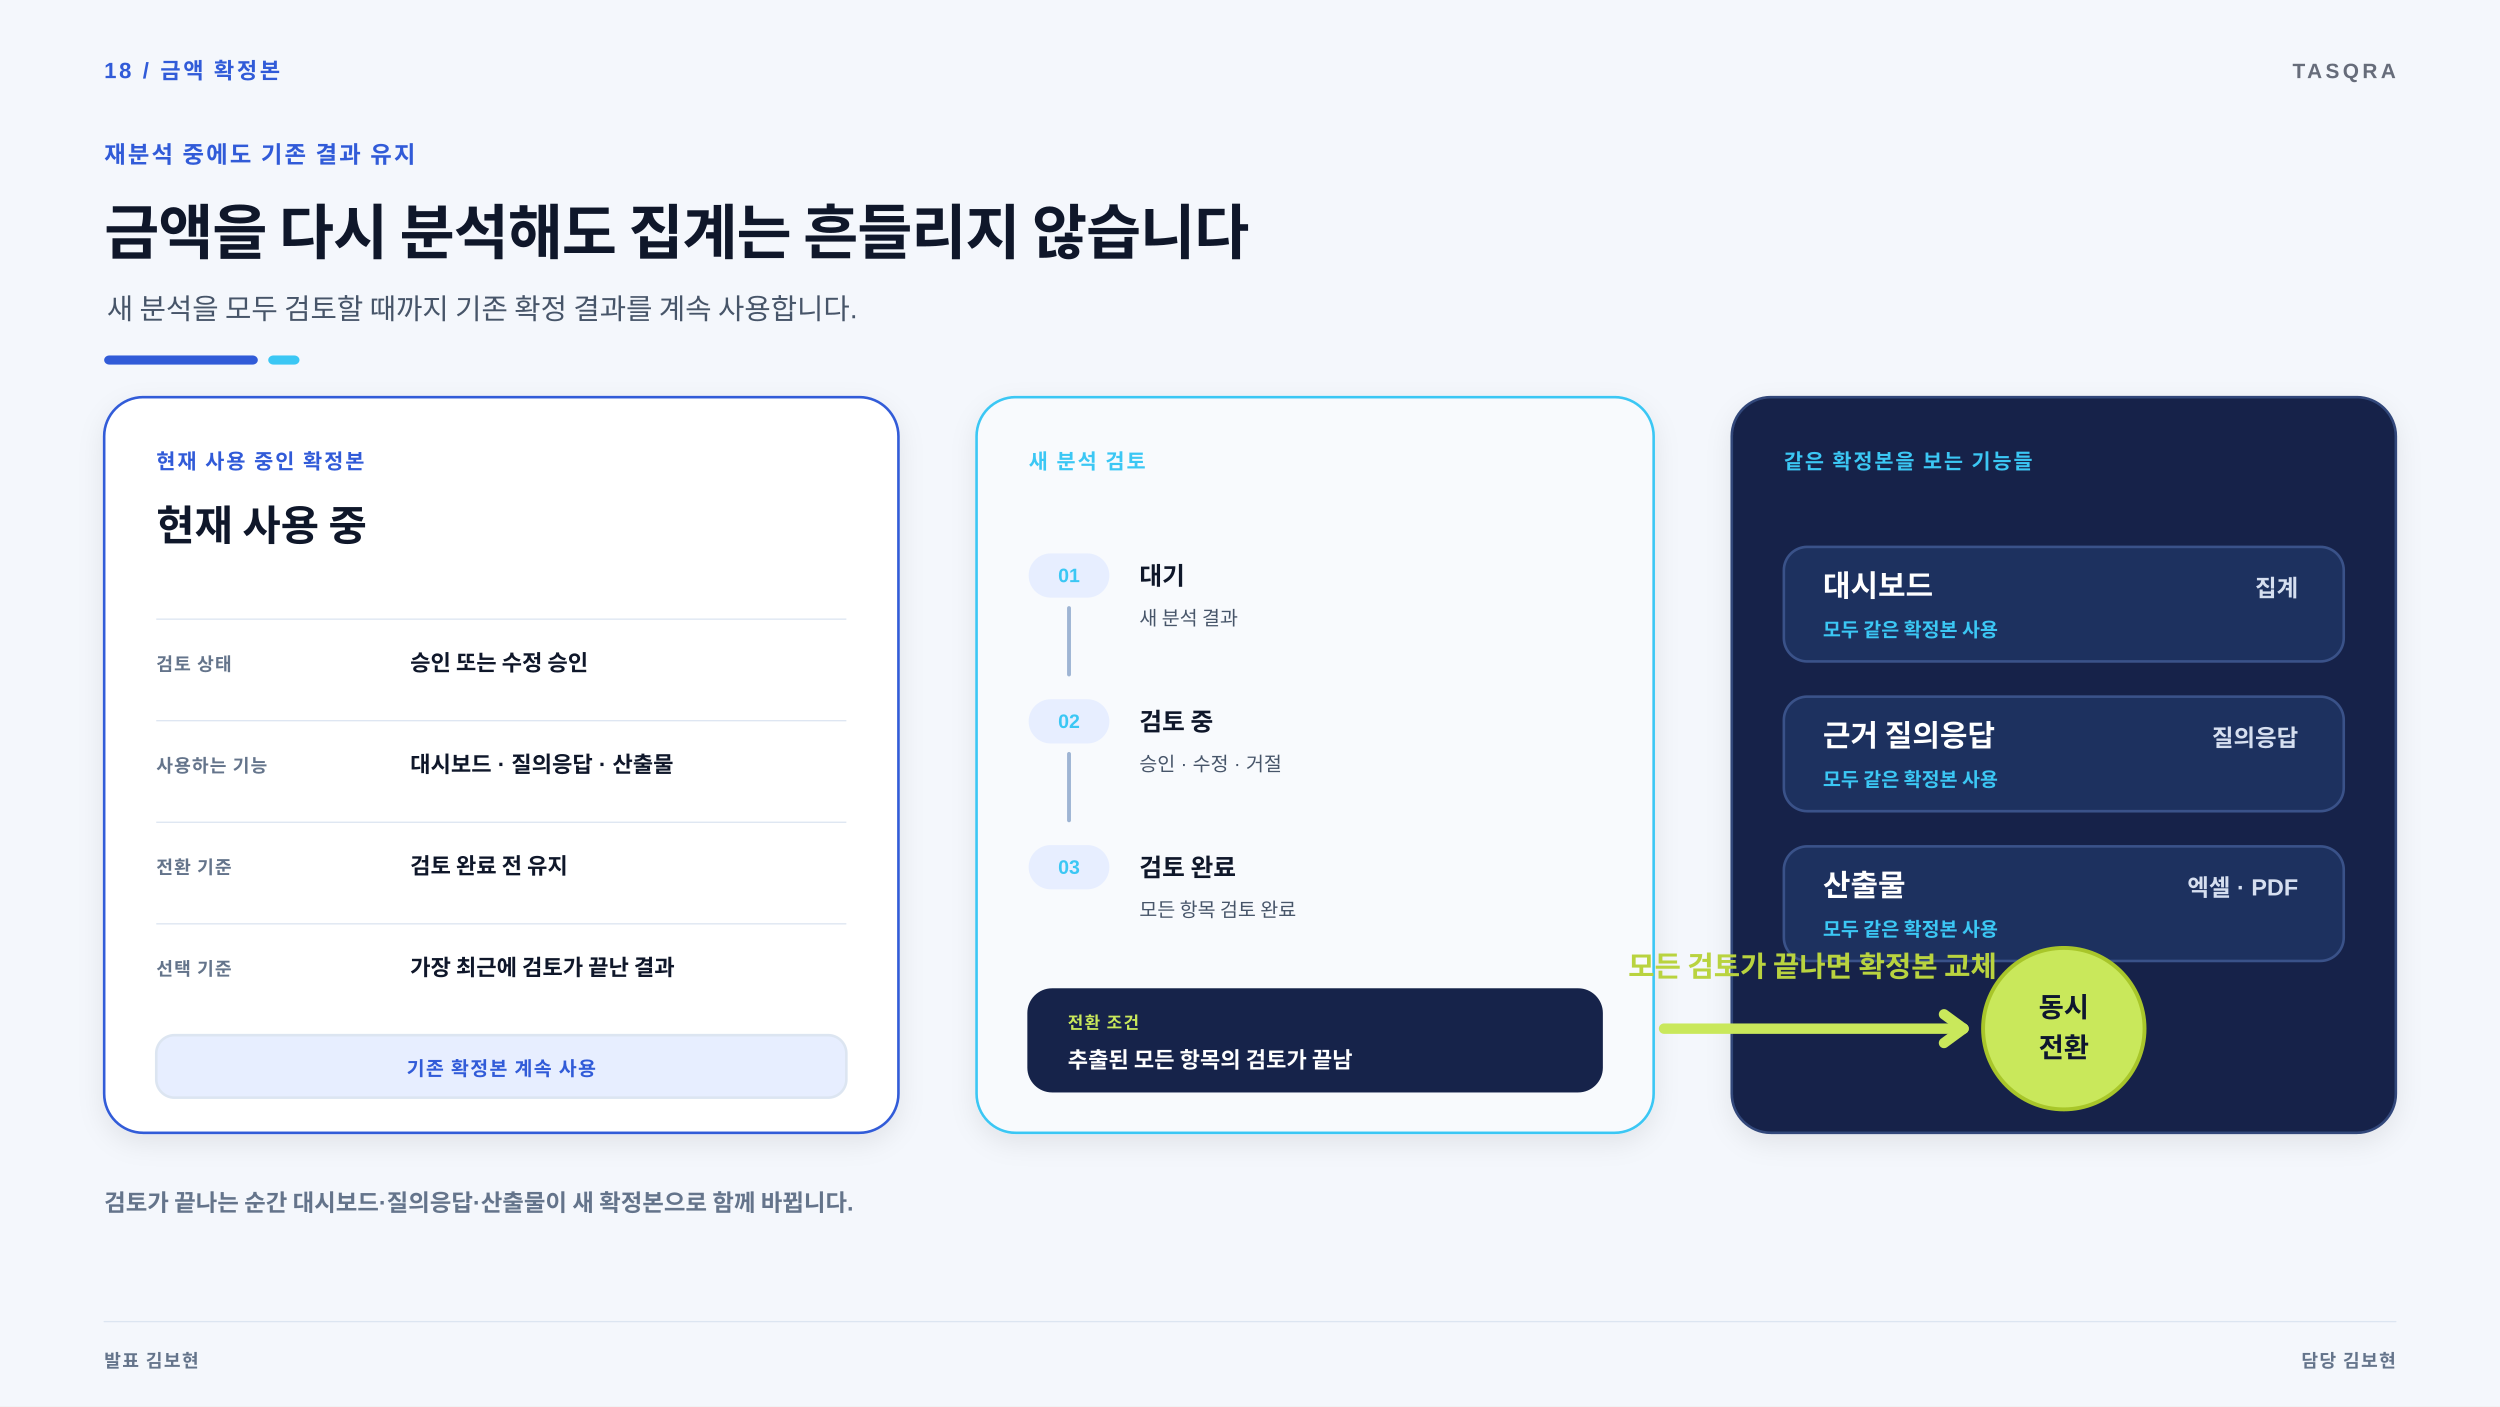
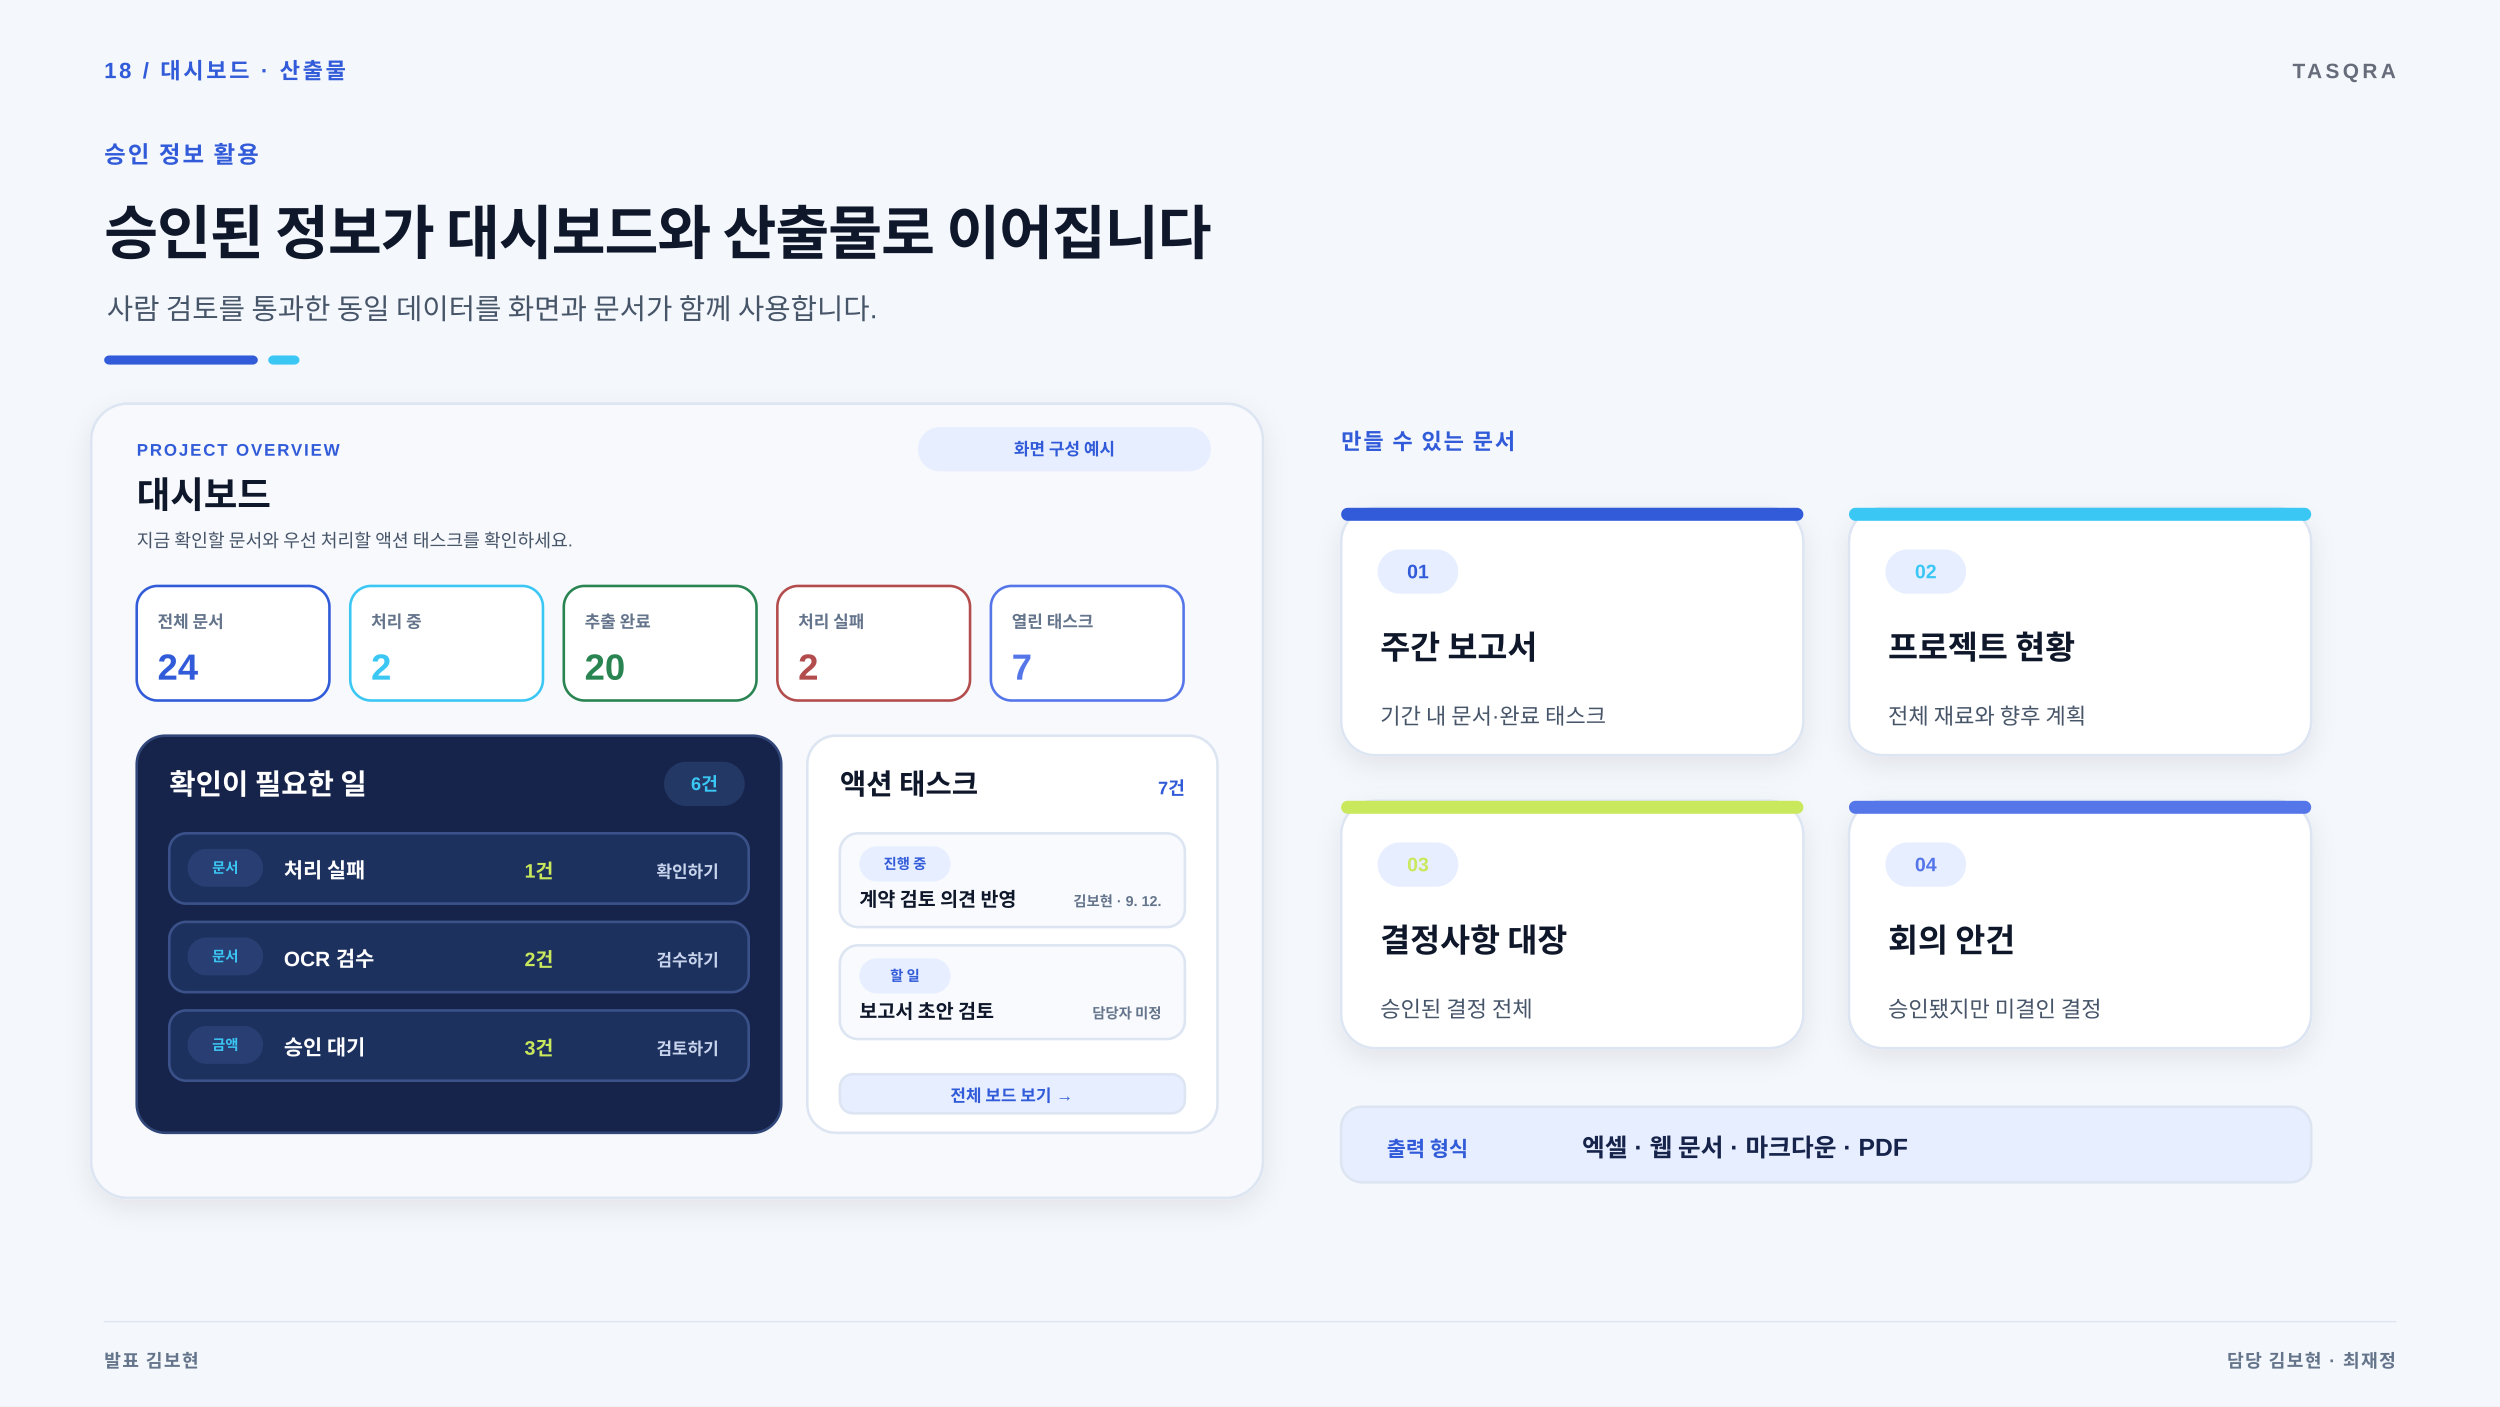
<svg xmlns="http://www.w3.org/2000/svg" width="1920" height="1080" viewBox="0 0 1920 1080">
  <defs>
    <style>@font-face{font-family:NotoKR;src:url("../../포트폴리오/NotoSansKR.ttf") format("truetype");} text{font-family:NotoKR,Arial,sans-serif;}</style>
    <filter id="shadow" x="-20%" y="-20%" width="140%" height="140%">
      <feDropShadow dx="0" dy="12" stdDeviation="16" flood-color="#0E162F" flood-opacity="0.11" />
    </filter>
    <filter id="softShadow" x="-20%" y="-20%" width="140%" height="140%">
      <feDropShadow dx="0" dy="7" stdDeviation="10" flood-color="#0E162F" flood-opacity="0.08" />
    </filter>
  </defs>
  <rect x="0" y="0" width="1920" height="1080" rx="0" fill="#F4F7FC" stroke="none" stroke-width="0" opacity="1" />
-   <text x="80" y="60" font-family="NotoKR, Arial, sans-serif" font-size="17" font-weight="800" font-style="normal" fill="#315BD8" text-anchor="start" letter-spacing="2" opacity="1">18  /  금액 확정본</text>
+   <text x="80" y="60" font-family="NotoKR, Arial, sans-serif" font-size="17" font-weight="800" font-style="normal" fill="#315BD8" text-anchor="start" letter-spacing="2" opacity="1">18  /  대시보드 · 산출물</text>
  <text x="1840" y="60" font-family="NotoKR, Arial, sans-serif" font-size="16" font-weight="800" font-style="normal" fill="#0F172A" text-anchor="end" letter-spacing="2.6" opacity="0.62">TASQRA</text>
  <line x1="80" y1="1015" x2="1840" y2="1015" stroke="#DCE5F1" stroke-width="1" stroke-linecap="round" opacity="1" />
  <text x="80" y="1050" font-family="NotoKR, Arial, sans-serif" font-size="14" font-weight="700" font-style="normal" fill="#64748B" text-anchor="start" letter-spacing="1" opacity="1">발표  김보현</text>
-   <text x="1840" y="1050" font-family="NotoKR, Arial, sans-serif" font-size="14" font-weight="700" font-style="normal" fill="#64748B" text-anchor="end" letter-spacing="1" opacity="1">담당  김보현</text>
-   <text x="80" y="125" font-family="NotoKR, Arial, sans-serif" font-size="18" font-weight="800" font-style="normal" fill="#315BD8" text-anchor="start" letter-spacing="1.6" opacity="1">재분석 중에도 기존 결과 유지</text>
-   <text x="80" y="195" font-family="NotoKR, Arial, sans-serif" font-size="46" font-weight="800" font-style="normal" fill="#0F172A" text-anchor="start" letter-spacing="-0.8" opacity="1">금액을 다시 분석해도 집계는 흔들리지 않습니다</text>
-   <text x="82" y="245" font-family="NotoKR, Arial, sans-serif" font-size="22" font-weight="500" font-style="normal" fill="#475569" text-anchor="start" letter-spacing="0" opacity="1">새 분석을 모두 검토할 때까지 기존 확정 결과를 계속 사용합니다.</text>
+   <text x="1840" y="1050" font-family="NotoKR, Arial, sans-serif" font-size="14" font-weight="700" font-style="normal" fill="#64748B" text-anchor="end" letter-spacing="1" opacity="1">담당  김보현 · 최재정</text>
+   <text x="80" y="125" font-family="NotoKR, Arial, sans-serif" font-size="18" font-weight="800" font-style="normal" fill="#315BD8" text-anchor="start" letter-spacing="1.6" opacity="1">승인 정보 활용</text>
+   <text x="80" y="195" font-family="NotoKR, Arial, sans-serif" font-size="45" font-weight="800" font-style="normal" fill="#0F172A" text-anchor="start" letter-spacing="-0.8" opacity="1">승인된 정보가 대시보드와 산출물로 이어집니다</text>
+   <text x="82" y="245" font-family="NotoKR, Arial, sans-serif" font-size="22" font-weight="500" font-style="normal" fill="#475569" text-anchor="start" letter-spacing="0" opacity="1">사람 검토를 통과한 동일 데이터를 화면과 문서가 함께 사용합니다.</text>
  <rect x="80" y="273" width="118" height="7" rx="4" fill="#315BD8" stroke="none" stroke-width="0" opacity="1" />
  <rect x="206" y="273" width="24" height="7" rx="4" fill="#3BC7F4" stroke="none" stroke-width="0" opacity="1" />
-   <rect x="80" y="305" width="610" height="565" rx="30" fill="#FFFFFF" stroke="#315BD8" stroke-width="2" opacity="1" filter="url(#softShadow)" />
-   <text x="120" y="360" font-family="NotoKR, Arial, sans-serif" font-size="16" font-weight="800" font-style="normal" fill="#315BD8" text-anchor="start" letter-spacing="1.5" opacity="1">현재 사용 중인 확정본</text>
-   <text x="120" y="415" font-family="NotoKR, Arial, sans-serif" font-size="32" font-weight="800" font-style="normal" fill="#0F172A" text-anchor="start" letter-spacing="0" opacity="1">현재 사용 중</text>
-   <rect x="120" y="475" width="530" height="1" rx="0" fill="#DCE5F1" stroke="none" stroke-width="0" opacity="1" />
-   <text x="120" y="515" font-family="NotoKR, Arial, sans-serif" font-size="14" font-weight="800" font-style="normal" fill="#64748B" text-anchor="start" letter-spacing="0.8" opacity="1">검토 상태</text>
-   <text x="315" y="515" font-family="NotoKR, Arial, sans-serif" font-size="17" font-weight="700" font-style="normal" fill="#0F172A" text-anchor="start" letter-spacing="0" opacity="1">승인 또는 수정 승인</text>
-   <rect x="120" y="553" width="530" height="1" rx="0" fill="#DCE5F1" stroke="none" stroke-width="0" opacity="1" />
-   <text x="120" y="593" font-family="NotoKR, Arial, sans-serif" font-size="14" font-weight="800" font-style="normal" fill="#64748B" text-anchor="start" letter-spacing="0.8" opacity="1">사용하는 기능</text>
-   <text x="315" y="593" font-family="NotoKR, Arial, sans-serif" font-size="17" font-weight="700" font-style="normal" fill="#0F172A" text-anchor="start" letter-spacing="0" opacity="1">대시보드 · 질의응답 · 산출물</text>
-   <rect x="120" y="631" width="530" height="1" rx="0" fill="#DCE5F1" stroke="none" stroke-width="0" opacity="1" />
-   <text x="120" y="671" font-family="NotoKR, Arial, sans-serif" font-size="14" font-weight="800" font-style="normal" fill="#64748B" text-anchor="start" letter-spacing="0.8" opacity="1">전환 기준</text>
-   <text x="315" y="671" font-family="NotoKR, Arial, sans-serif" font-size="17" font-weight="700" font-style="normal" fill="#0F172A" text-anchor="start" letter-spacing="0" opacity="1">검토 완료 전 유지</text>
-   <rect x="120" y="709" width="530" height="1" rx="0" fill="#DCE5F1" stroke="none" stroke-width="0" opacity="1" />
-   <text x="120" y="749" font-family="NotoKR, Arial, sans-serif" font-size="14" font-weight="800" font-style="normal" fill="#64748B" text-anchor="start" letter-spacing="0.8" opacity="1">선택 기준</text>
-   <text x="315" y="749" font-family="NotoKR, Arial, sans-serif" font-size="17" font-weight="700" font-style="normal" fill="#0F172A" text-anchor="start" letter-spacing="0" opacity="1">가장 최근에 검토가 끝난 결과</text>
-   <rect x="120" y="795" width="530" height="48" rx="14" fill="#E7EEFF" stroke="#DCE5F1" stroke-width="2" opacity="1" />
-   <text x="385" y="826" font-family="NotoKR, Arial, sans-serif" font-size="15" font-weight="800" font-style="normal" fill="#315BD8" text-anchor="middle" letter-spacing="1.0" opacity="1">기존 확정본 계속 사용</text>
-   <rect x="750" y="305" width="520" height="565" rx="30" fill="#F8FAFD" stroke="#3BC7F4" stroke-width="2" opacity="1" filter="url(#softShadow)" />
-   <text x="790" y="360" font-family="NotoKR, Arial, sans-serif" font-size="16" font-weight="800" font-style="normal" fill="#3BC7F4" text-anchor="start" letter-spacing="1.5" opacity="1">새 분석 검토</text>
-   <rect x="790" y="425" width="62" height="34" rx="17.0" fill="#E7EEFF" stroke="none" stroke-width="0" opacity="1" />
-   <text x="821.0" y="447.1" font-family="NotoKR, Arial, sans-serif" font-size="15" font-weight="700" font-style="normal" fill="#3BC7F4" text-anchor="middle" letter-spacing="0" opacity="1">01</text>
-   <text x="875" y="449" font-family="NotoKR, Arial, sans-serif" font-size="19" font-weight="800" font-style="normal" fill="#0F172A" text-anchor="start" letter-spacing="0" opacity="1">대기</text>
-   <text x="875" y="480" font-family="NotoKR, Arial, sans-serif" font-size="15" font-weight="500" font-style="normal" fill="#475569" text-anchor="start" letter-spacing="0" opacity="1">새 분석 결과</text>
-   <line x1="821" y1="467" x2="821" y2="518" stroke="#9EB4D3" stroke-width="3" stroke-linecap="round" opacity="1" />
-   <rect x="790" y="537" width="62" height="34" rx="17.0" fill="#E7EEFF" stroke="none" stroke-width="0" opacity="1" />
-   <text x="821.0" y="559.1" font-family="NotoKR, Arial, sans-serif" font-size="15" font-weight="700" font-style="normal" fill="#3BC7F4" text-anchor="middle" letter-spacing="0" opacity="1">02</text>
-   <text x="875" y="561" font-family="NotoKR, Arial, sans-serif" font-size="19" font-weight="800" font-style="normal" fill="#0F172A" text-anchor="start" letter-spacing="0" opacity="1">검토 중</text>
-   <text x="875" y="592" font-family="NotoKR, Arial, sans-serif" font-size="15" font-weight="500" font-style="normal" fill="#475569" text-anchor="start" letter-spacing="0" opacity="1">승인 · 수정 · 거절</text>
-   <line x1="821" y1="579" x2="821" y2="630" stroke="#9EB4D3" stroke-width="3" stroke-linecap="round" opacity="1" />
-   <rect x="790" y="649" width="62" height="34" rx="17.0" fill="#E7EEFF" stroke="none" stroke-width="0" opacity="1" />
-   <text x="821.0" y="671.1" font-family="NotoKR, Arial, sans-serif" font-size="15" font-weight="700" font-style="normal" fill="#3BC7F4" text-anchor="middle" letter-spacing="0" opacity="1">03</text>
-   <text x="875" y="673" font-family="NotoKR, Arial, sans-serif" font-size="19" font-weight="800" font-style="normal" fill="#0F172A" text-anchor="start" letter-spacing="0" opacity="1">검토 완료</text>
-   <text x="875" y="704" font-family="NotoKR, Arial, sans-serif" font-size="15" font-weight="500" font-style="normal" fill="#475569" text-anchor="start" letter-spacing="0" opacity="1">모든 항목 검토 완료</text>
-   <rect x="790" y="760" width="440" height="78" rx="18" fill="#16234A" stroke="#16234A" stroke-width="2" opacity="1" />
-   <text x="820" y="790" font-family="NotoKR, Arial, sans-serif" font-size="13" font-weight="800" font-style="normal" fill="#C9E85B" text-anchor="start" letter-spacing="1.0" opacity="1">전환 조건</text>
-   <text x="820" y="820" font-family="NotoKR, Arial, sans-serif" font-size="17" font-weight="700" font-style="normal" fill="#FFFFFF" text-anchor="start" letter-spacing="0" opacity="1">추출된 모든 항목의 검토가 끝남</text>
-   <rect x="1330" y="305" width="510" height="565" rx="30" fill="#16234A" stroke="#31477A" stroke-width="2" opacity="1" filter="url(#softShadow)" />
-   <text x="1370" y="360" font-family="NotoKR, Arial, sans-serif" font-size="16" font-weight="800" font-style="normal" fill="#3BC7F4" text-anchor="start" letter-spacing="1.4" opacity="1">같은 확정본을 보는 기능들</text>
-   <rect x="1370" y="420" width="430" height="88" rx="18" fill="#1D315F" stroke="#3A5289" stroke-width="2" opacity="1" />
-   <text x="1400" y="458" font-family="NotoKR, Arial, sans-serif" font-size="23" font-weight="800" font-style="normal" fill="#FFFFFF" text-anchor="start" letter-spacing="0" opacity="1">대시보드</text>
-   <text x="1765" y="458" font-family="NotoKR, Arial, sans-serif" font-size="18" font-weight="700" font-style="normal" fill="#D6DFF0" text-anchor="end" letter-spacing="0" opacity="1">집계</text>
-   <text x="1400" y="489" font-family="NotoKR, Arial, sans-serif" font-size="15" font-weight="700" font-style="normal" fill="#3BC7F4" text-anchor="start" letter-spacing="0" opacity="1">모두 같은 확정본 사용</text>
-   <rect x="1370" y="535" width="430" height="88" rx="18" fill="#1D315F" stroke="#3A5289" stroke-width="2" opacity="1" />
-   <text x="1400" y="573" font-family="NotoKR, Arial, sans-serif" font-size="23" font-weight="800" font-style="normal" fill="#FFFFFF" text-anchor="start" letter-spacing="0" opacity="1">근거 질의응답</text>
-   <text x="1765" y="573" font-family="NotoKR, Arial, sans-serif" font-size="18" font-weight="700" font-style="normal" fill="#D6DFF0" text-anchor="end" letter-spacing="0" opacity="1">질의응답</text>
-   <text x="1400" y="604" font-family="NotoKR, Arial, sans-serif" font-size="15" font-weight="700" font-style="normal" fill="#3BC7F4" text-anchor="start" letter-spacing="0" opacity="1">모두 같은 확정본 사용</text>
-   <rect x="1370" y="650" width="430" height="88" rx="18" fill="#1D315F" stroke="#3A5289" stroke-width="2" opacity="1" />
-   <text x="1400" y="688" font-family="NotoKR, Arial, sans-serif" font-size="23" font-weight="800" font-style="normal" fill="#FFFFFF" text-anchor="start" letter-spacing="0" opacity="1">산출물</text>
-   <text x="1765" y="688" font-family="NotoKR, Arial, sans-serif" font-size="18" font-weight="700" font-style="normal" fill="#D6DFF0" text-anchor="end" letter-spacing="0" opacity="1">엑셀 · PDF</text>
-   <text x="1400" y="719" font-family="NotoKR, Arial, sans-serif" font-size="15" font-weight="700" font-style="normal" fill="#3BC7F4" text-anchor="start" letter-spacing="0" opacity="1">모두 같은 확정본 사용</text>
-   <circle cx="1585" cy="790" r="62" fill="#C9E85B" stroke="#A8C62A" stroke-width="3" opacity="1" />
-   <text x="1585" y="781" font-family="NotoKR, Arial, sans-serif" font-size="21" font-weight="800" font-style="normal" fill="#0E162F" text-anchor="middle" letter-spacing="0" opacity="1">동시</text>
-   <text x="1585" y="812" font-family="NotoKR, Arial, sans-serif" font-size="21" font-weight="800" font-style="normal" fill="#0E162F" text-anchor="middle" letter-spacing="0" opacity="1">전환</text>
-   <line x1="1278" y1="790" x2="1508" y2="790" stroke="#C9E85B" stroke-width="8" stroke-linecap="round" opacity="1" />
-   <path d="M 1493 779 L 1508 790 L 1493 801" fill="none" stroke="#C9E85B" stroke-width="8" stroke-linecap="round" stroke-linejoin="round" />
-   <text x="1392" y="750" font-family="NotoKR, Arial, sans-serif" font-size="22" font-weight="800" font-style="normal" fill="#B9D33F" text-anchor="middle" letter-spacing="0" opacity="1">모든 검토가 끝나면 확정본 교체</text>
-   <text x="80" y="930" font-family="NotoKR, Arial, sans-serif" font-size="18" font-weight="700" font-style="normal" fill="#64748B" text-anchor="start" letter-spacing="0" opacity="1">검토가 끝나는 순간 대시보드·질의응답·산출물이 새 확정본으로 함께 바뀝니다.</text>
+   <rect x="70" y="310" width="900" height="610" rx="28" fill="#F7F9FD" stroke="#DCE5F1" stroke-width="2" opacity="1" filter="url(#softShadow)" />
+   <text x="105" y="350" font-family="NotoKR, Arial, sans-serif" font-size="13" font-weight="800" font-style="normal" fill="#315BD8" text-anchor="start" letter-spacing="1.4" opacity="1">PROJECT OVERVIEW</text>
+   <rect x="705" y="328" width="225" height="34" rx="17.0" fill="#E7EEFF" stroke="none" stroke-width="0" opacity="1" />
+   <text x="817.5" y="349.42" font-family="NotoKR, Arial, sans-serif" font-size="13" font-weight="700" font-style="normal" fill="#315BD8" text-anchor="middle" letter-spacing="0" opacity="1">화면 구성 예시</text>
+   <text x="105" y="390" font-family="NotoKR, Arial, sans-serif" font-size="28" font-weight="800" font-style="normal" fill="#0F172A" text-anchor="start" letter-spacing="0" opacity="1">대시보드</text>
+   <text x="105" y="420" font-family="NotoKR, Arial, sans-serif" font-size="14" font-weight="500" font-style="normal" fill="#475569" text-anchor="start" letter-spacing="0" opacity="1">지금 확인할 문서와 우선 처리할 액션 태스크를 확인하세요.</text>
+   <rect x="105" y="450" width="148" height="88" rx="16" fill="#FFFFFF" stroke="#315BD8" stroke-width="2" opacity="1" />
+   <text x="121" y="482" font-family="NotoKR, Arial, sans-serif" font-size="13" font-weight="700" font-style="normal" fill="#64748B" text-anchor="start" letter-spacing="0" opacity="1">전체 문서</text>
+   <text x="121" y="522" font-family="NotoKR, Arial, sans-serif" font-size="28" font-weight="800" font-style="normal" fill="#315BD8" text-anchor="start" letter-spacing="0" opacity="1">24</text>
+   <rect x="269" y="450" width="148" height="88" rx="16" fill="#FFFFFF" stroke="#3BC7F4" stroke-width="2" opacity="1" />
+   <text x="285" y="482" font-family="NotoKR, Arial, sans-serif" font-size="13" font-weight="700" font-style="normal" fill="#64748B" text-anchor="start" letter-spacing="0" opacity="1">처리 중</text>
+   <text x="285" y="522" font-family="NotoKR, Arial, sans-serif" font-size="28" font-weight="800" font-style="normal" fill="#3BC7F4" text-anchor="start" letter-spacing="0" opacity="1">2</text>
+   <rect x="433" y="450" width="148" height="88" rx="16" fill="#FFFFFF" stroke="#298451" stroke-width="2" opacity="1" />
+   <text x="449" y="482" font-family="NotoKR, Arial, sans-serif" font-size="13" font-weight="700" font-style="normal" fill="#64748B" text-anchor="start" letter-spacing="0" opacity="1">추출 완료</text>
+   <text x="449" y="522" font-family="NotoKR, Arial, sans-serif" font-size="28" font-weight="800" font-style="normal" fill="#298451" text-anchor="start" letter-spacing="0" opacity="1">20</text>
+   <rect x="597" y="450" width="148" height="88" rx="16" fill="#FFFFFF" stroke="#B34C4C" stroke-width="2" opacity="1" />
+   <text x="613" y="482" font-family="NotoKR, Arial, sans-serif" font-size="13" font-weight="700" font-style="normal" fill="#64748B" text-anchor="start" letter-spacing="0" opacity="1">처리 실패</text>
+   <text x="613" y="522" font-family="NotoKR, Arial, sans-serif" font-size="28" font-weight="800" font-style="normal" fill="#B34C4C" text-anchor="start" letter-spacing="0" opacity="1">2</text>
+   <rect x="761" y="450" width="148" height="88" rx="16" fill="#FFFFFF" stroke="#5576E8" stroke-width="2" opacity="1" />
+   <text x="777" y="482" font-family="NotoKR, Arial, sans-serif" font-size="13" font-weight="700" font-style="normal" fill="#64748B" text-anchor="start" letter-spacing="0" opacity="1">열린 태스크</text>
+   <text x="777" y="522" font-family="NotoKR, Arial, sans-serif" font-size="28" font-weight="800" font-style="normal" fill="#5576E8" text-anchor="start" letter-spacing="0" opacity="1">7</text>
+   <rect x="105" y="565" width="495" height="305" rx="22" fill="#16234A" stroke="#31477A" stroke-width="2" opacity="1" />
+   <text x="130" y="610" font-family="NotoKR, Arial, sans-serif" font-size="22" font-weight="800" font-style="normal" fill="#FFFFFF" text-anchor="start" letter-spacing="0" opacity="1">확인이 필요한 일</text>
+   <rect x="510" y="585" width="62" height="34" rx="17.0" fill="#243866" stroke="none" stroke-width="0" opacity="1" />
+   <text x="541.0" y="606.76" font-family="NotoKR, Arial, sans-serif" font-size="14" font-weight="700" font-style="normal" fill="#3BC7F4" text-anchor="middle" letter-spacing="0" opacity="1">6건</text>
+   <rect x="130" y="640" width="445" height="54" rx="13" fill="#1D315F" stroke="#3A5289" stroke-width="2" opacity="1" />
+   <rect x="144" y="652" width="58" height="29" rx="14.5" fill="#293F73" stroke="none" stroke-width="0" opacity="1" />
+   <text x="173.0" y="670.24" font-family="NotoKR, Arial, sans-serif" font-size="11" font-weight="700" font-style="normal" fill="#3BC7F4" text-anchor="middle" letter-spacing="0" opacity="1">문서</text>
+   <text x="218" y="674" font-family="NotoKR, Arial, sans-serif" font-size="16" font-weight="800" font-style="normal" fill="#FFFFFF" text-anchor="start" letter-spacing="0" opacity="1">처리 실패</text>
+   <text x="425" y="674" font-family="NotoKR, Arial, sans-serif" font-size="15" font-weight="800" font-style="normal" fill="#C9E85B" text-anchor="end" letter-spacing="0" opacity="1">1건</text>
+   <text x="552" y="674" font-family="NotoKR, Arial, sans-serif" font-size="13" font-weight="700" font-style="normal" fill="#C8D4EC" text-anchor="end" letter-spacing="0" opacity="1">확인하기</text>
+   <rect x="130" y="708" width="445" height="54" rx="13" fill="#1D315F" stroke="#3A5289" stroke-width="2" opacity="1" />
+   <rect x="144" y="720" width="58" height="29" rx="14.5" fill="#293F73" stroke="none" stroke-width="0" opacity="1" />
+   <text x="173.0" y="738.24" font-family="NotoKR, Arial, sans-serif" font-size="11" font-weight="700" font-style="normal" fill="#3BC7F4" text-anchor="middle" letter-spacing="0" opacity="1">문서</text>
+   <text x="218" y="742" font-family="NotoKR, Arial, sans-serif" font-size="16" font-weight="800" font-style="normal" fill="#FFFFFF" text-anchor="start" letter-spacing="0" opacity="1">OCR 검수</text>
+   <text x="425" y="742" font-family="NotoKR, Arial, sans-serif" font-size="15" font-weight="800" font-style="normal" fill="#C9E85B" text-anchor="end" letter-spacing="0" opacity="1">2건</text>
+   <text x="552" y="742" font-family="NotoKR, Arial, sans-serif" font-size="13" font-weight="700" font-style="normal" fill="#C8D4EC" text-anchor="end" letter-spacing="0" opacity="1">검수하기</text>
+   <rect x="130" y="776" width="445" height="54" rx="13" fill="#1D315F" stroke="#3A5289" stroke-width="2" opacity="1" />
+   <rect x="144" y="788" width="58" height="29" rx="14.5" fill="#293F73" stroke="none" stroke-width="0" opacity="1" />
+   <text x="173.0" y="806.24" font-family="NotoKR, Arial, sans-serif" font-size="11" font-weight="700" font-style="normal" fill="#3BC7F4" text-anchor="middle" letter-spacing="0" opacity="1">금액</text>
+   <text x="218" y="810" font-family="NotoKR, Arial, sans-serif" font-size="16" font-weight="800" font-style="normal" fill="#FFFFFF" text-anchor="start" letter-spacing="0" opacity="1">승인 대기</text>
+   <text x="425" y="810" font-family="NotoKR, Arial, sans-serif" font-size="15" font-weight="800" font-style="normal" fill="#C9E85B" text-anchor="end" letter-spacing="0" opacity="1">3건</text>
+   <text x="552" y="810" font-family="NotoKR, Arial, sans-serif" font-size="13" font-weight="700" font-style="normal" fill="#C8D4EC" text-anchor="end" letter-spacing="0" opacity="1">검토하기</text>
+   <rect x="620" y="565" width="315" height="305" rx="22" fill="#FFFFFF" stroke="#DCE5F1" stroke-width="2" opacity="1" />
+   <text x="645" y="610" font-family="NotoKR, Arial, sans-serif" font-size="22" font-weight="800" font-style="normal" fill="#0F172A" text-anchor="start" letter-spacing="0" opacity="1">액션 태스크</text>
+   <text x="910" y="610" font-family="NotoKR, Arial, sans-serif" font-size="14" font-weight="800" font-style="normal" fill="#315BD8" text-anchor="end" letter-spacing="0" opacity="1">7건</text>
+   <rect x="645" y="640" width="265" height="72" rx="14" fill="#F8FAFD" stroke="#DCE5F1" stroke-width="2" opacity="1" />
+   <rect x="660" y="650" width="70" height="27" rx="13.5" fill="#E7EEFF" stroke="none" stroke-width="0" opacity="1" />
+   <text x="695.0" y="667.24" font-family="NotoKR, Arial, sans-serif" font-size="11" font-weight="700" font-style="normal" fill="#315BD8" text-anchor="middle" letter-spacing="0" opacity="1">진행 중</text>
+   <text x="660" y="696" font-family="NotoKR, Arial, sans-serif" font-size="15" font-weight="800" font-style="normal" fill="#0F172A" text-anchor="start" letter-spacing="0" opacity="1">계약 검토 의견 반영</text>
+   <text x="892" y="696" font-family="NotoKR, Arial, sans-serif" font-size="11" font-weight="600" font-style="normal" fill="#64748B" text-anchor="end" letter-spacing="0" opacity="1">김보현 · 9. 12.</text>
+   <rect x="645" y="726" width="265" height="72" rx="14" fill="#F8FAFD" stroke="#DCE5F1" stroke-width="2" opacity="1" />
+   <rect x="660" y="736" width="70" height="27" rx="13.5" fill="#E7EEFF" stroke="none" stroke-width="0" opacity="1" />
+   <text x="695.0" y="753.24" font-family="NotoKR, Arial, sans-serif" font-size="11" font-weight="700" font-style="normal" fill="#315BD8" text-anchor="middle" letter-spacing="0" opacity="1">할 일</text>
+   <text x="660" y="782" font-family="NotoKR, Arial, sans-serif" font-size="15" font-weight="800" font-style="normal" fill="#0F172A" text-anchor="start" letter-spacing="0" opacity="1">보고서 초안 검토</text>
+   <text x="892" y="782" font-family="NotoKR, Arial, sans-serif" font-size="11" font-weight="600" font-style="normal" fill="#64748B" text-anchor="end" letter-spacing="0" opacity="1">담당자 미정</text>
+   <rect x="645" y="825" width="265" height="30" rx="10" fill="#E7EEFF" stroke="#DCE5F1" stroke-width="2" opacity="1" />
+   <text x="777" y="846" font-family="NotoKR, Arial, sans-serif" font-size="13" font-weight="800" font-style="normal" fill="#315BD8" text-anchor="middle" letter-spacing="0" opacity="1">전체 보드 보기  →</text>
+   <text x="1030" y="345" font-family="NotoKR, Arial, sans-serif" font-size="17" font-weight="800" font-style="normal" fill="#315BD8" text-anchor="start" letter-spacing="1.4" opacity="1">만들 수 있는 문서</text>
+   <rect x="1030" y="390" width="355" height="190" rx="26" fill="#FFFFFF" stroke="#DCE5F1" stroke-width="2" opacity="1" filter="url(#softShadow)" />
+   <rect x="1030" y="390" width="355" height="10" rx="5" fill="#315BD8" stroke="none" stroke-width="0" opacity="1" />
+   <rect x="1058" y="422" width="62" height="34" rx="17.0" fill="#E7EEFF" stroke="none" stroke-width="0" opacity="1" />
+   <text x="1089.0" y="444.1" font-family="NotoKR, Arial, sans-serif" font-size="15" font-weight="700" font-style="normal" fill="#315BD8" text-anchor="middle" letter-spacing="0" opacity="1">01</text>
+   <text x="1060" y="506" font-family="NotoKR, Arial, sans-serif" font-size="25" font-weight="800" font-style="normal" fill="#0F172A" text-anchor="start" letter-spacing="0" opacity="1">주간 보고서</text>
+   <text x="1060" y="556" font-family="NotoKR, Arial, sans-serif" font-size="17" font-weight="500" fill="#475569" text-anchor="start">
+     <tspan x="1060" dy="0">기간 내 문서·완료 태스크</tspan>
+   </text>
+   <rect x="1420" y="390" width="355" height="190" rx="26" fill="#FFFFFF" stroke="#DCE5F1" stroke-width="2" opacity="1" filter="url(#softShadow)" />
+   <rect x="1420" y="390" width="355" height="10" rx="5" fill="#3BC7F4" stroke="none" stroke-width="0" opacity="1" />
+   <rect x="1448" y="422" width="62" height="34" rx="17.0" fill="#E7EEFF" stroke="none" stroke-width="0" opacity="1" />
+   <text x="1479.0" y="444.1" font-family="NotoKR, Arial, sans-serif" font-size="15" font-weight="700" font-style="normal" fill="#3BC7F4" text-anchor="middle" letter-spacing="0" opacity="1">02</text>
+   <text x="1450" y="506" font-family="NotoKR, Arial, sans-serif" font-size="25" font-weight="800" font-style="normal" fill="#0F172A" text-anchor="start" letter-spacing="0" opacity="1">프로젝트 현황</text>
+   <text x="1450" y="556" font-family="NotoKR, Arial, sans-serif" font-size="17" font-weight="500" fill="#475569" text-anchor="start">
+     <tspan x="1450" dy="0">전체 재료와 향후 계획</tspan>
+   </text>
+   <rect x="1030" y="615" width="355" height="190" rx="26" fill="#FFFFFF" stroke="#DCE5F1" stroke-width="2" opacity="1" filter="url(#softShadow)" />
+   <rect x="1030" y="615" width="355" height="10" rx="5" fill="#C9E85B" stroke="none" stroke-width="0" opacity="1" />
+   <rect x="1058" y="647" width="62" height="34" rx="17.0" fill="#E7EEFF" stroke="none" stroke-width="0" opacity="1" />
+   <text x="1089.0" y="669.1" font-family="NotoKR, Arial, sans-serif" font-size="15" font-weight="700" font-style="normal" fill="#C9E85B" text-anchor="middle" letter-spacing="0" opacity="1">03</text>
+   <text x="1060" y="731" font-family="NotoKR, Arial, sans-serif" font-size="25" font-weight="800" font-style="normal" fill="#0F172A" text-anchor="start" letter-spacing="0" opacity="1">결정사항 대장</text>
+   <text x="1060" y="781" font-family="NotoKR, Arial, sans-serif" font-size="17" font-weight="500" fill="#475569" text-anchor="start">
+     <tspan x="1060" dy="0">승인된 결정 전체</tspan>
+   </text>
+   <rect x="1420" y="615" width="355" height="190" rx="26" fill="#FFFFFF" stroke="#DCE5F1" stroke-width="2" opacity="1" filter="url(#softShadow)" />
+   <rect x="1420" y="615" width="355" height="10" rx="5" fill="#5576E8" stroke="none" stroke-width="0" opacity="1" />
+   <rect x="1448" y="647" width="62" height="34" rx="17.0" fill="#E7EEFF" stroke="none" stroke-width="0" opacity="1" />
+   <text x="1479.0" y="669.1" font-family="NotoKR, Arial, sans-serif" font-size="15" font-weight="700" font-style="normal" fill="#5576E8" text-anchor="middle" letter-spacing="0" opacity="1">04</text>
+   <text x="1450" y="731" font-family="NotoKR, Arial, sans-serif" font-size="25" font-weight="800" font-style="normal" fill="#0F172A" text-anchor="start" letter-spacing="0" opacity="1">회의 안건</text>
+   <text x="1450" y="781" font-family="NotoKR, Arial, sans-serif" font-size="17" font-weight="500" fill="#475569" text-anchor="start">
+     <tspan x="1450" dy="0">승인됐지만 미결인 결정</tspan>
+   </text>
+   <rect x="1030" y="850" width="745" height="58" rx="16" fill="#E7EEFF" stroke="#DCE5F1" stroke-width="2" opacity="1" />
+   <text x="1065" y="888" font-family="NotoKR, Arial, sans-serif" font-size="16" font-weight="800" font-style="normal" fill="#315BD8" text-anchor="start" letter-spacing="0" opacity="1">출력 형식</text>
+   <text x="1215" y="888" font-family="NotoKR, Arial, sans-serif" font-size="19" font-weight="800" font-style="normal" fill="#16234A" text-anchor="start" letter-spacing="0" opacity="1">엑셀 · 웹 문서 · 마크다운 · PDF</text>
</svg>
